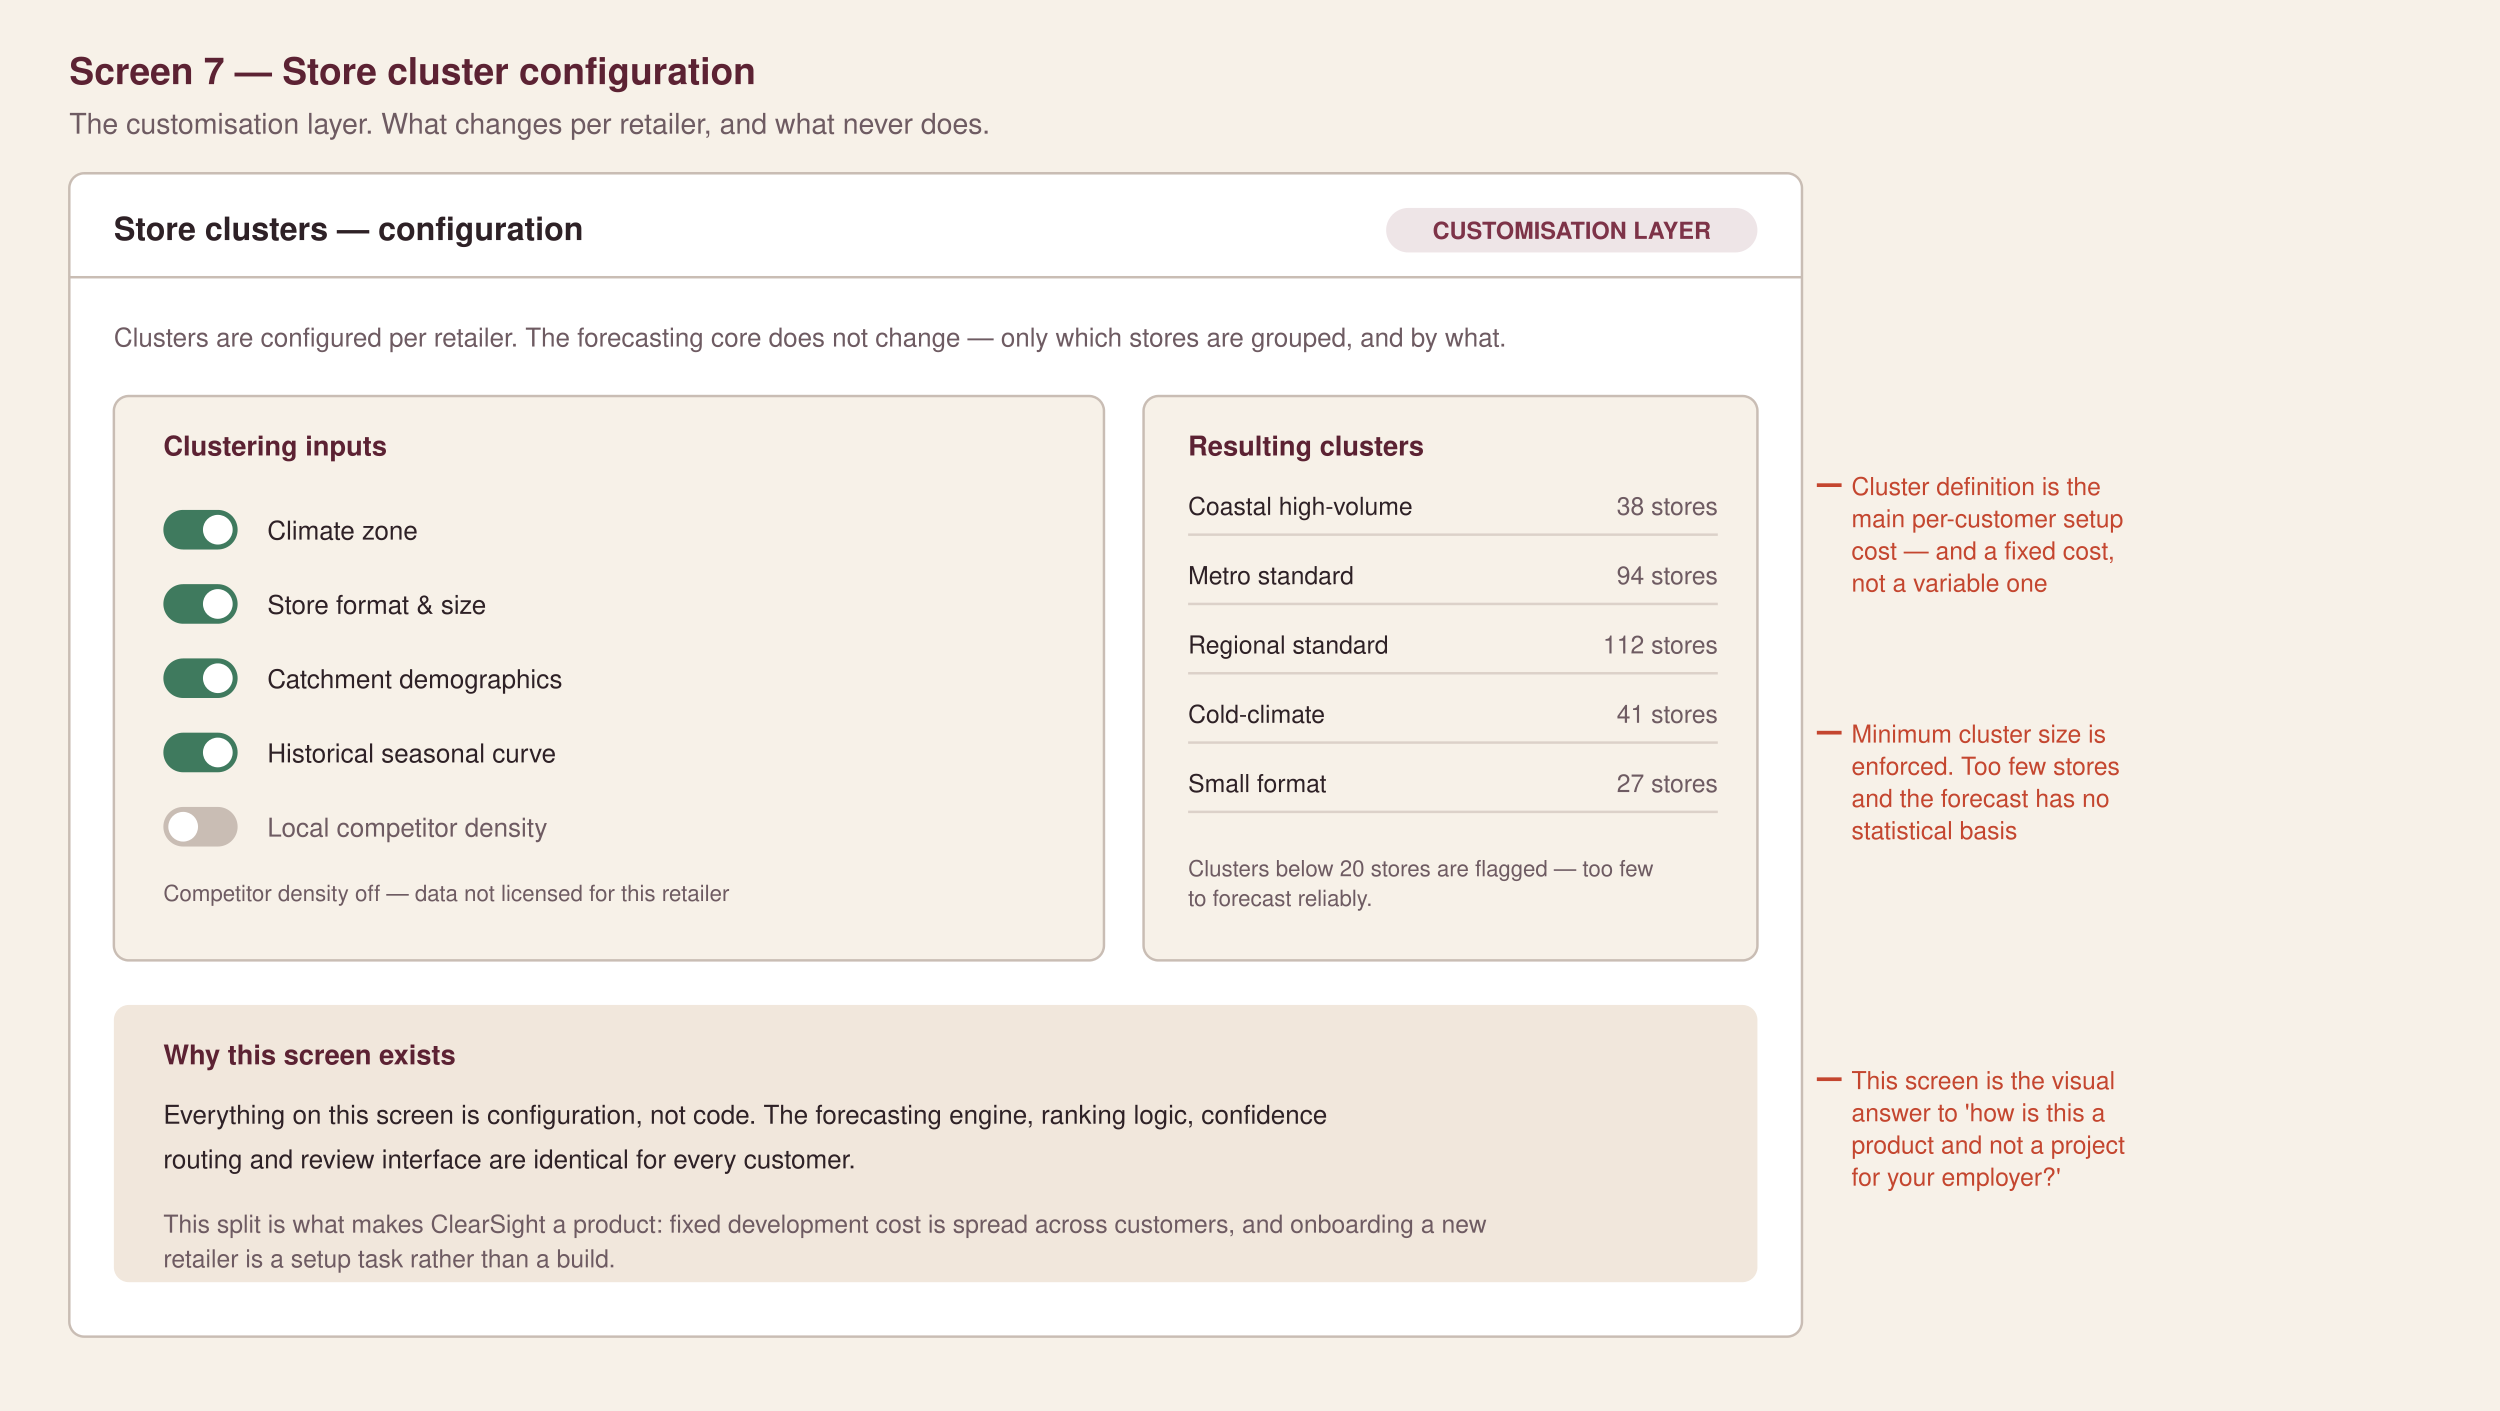
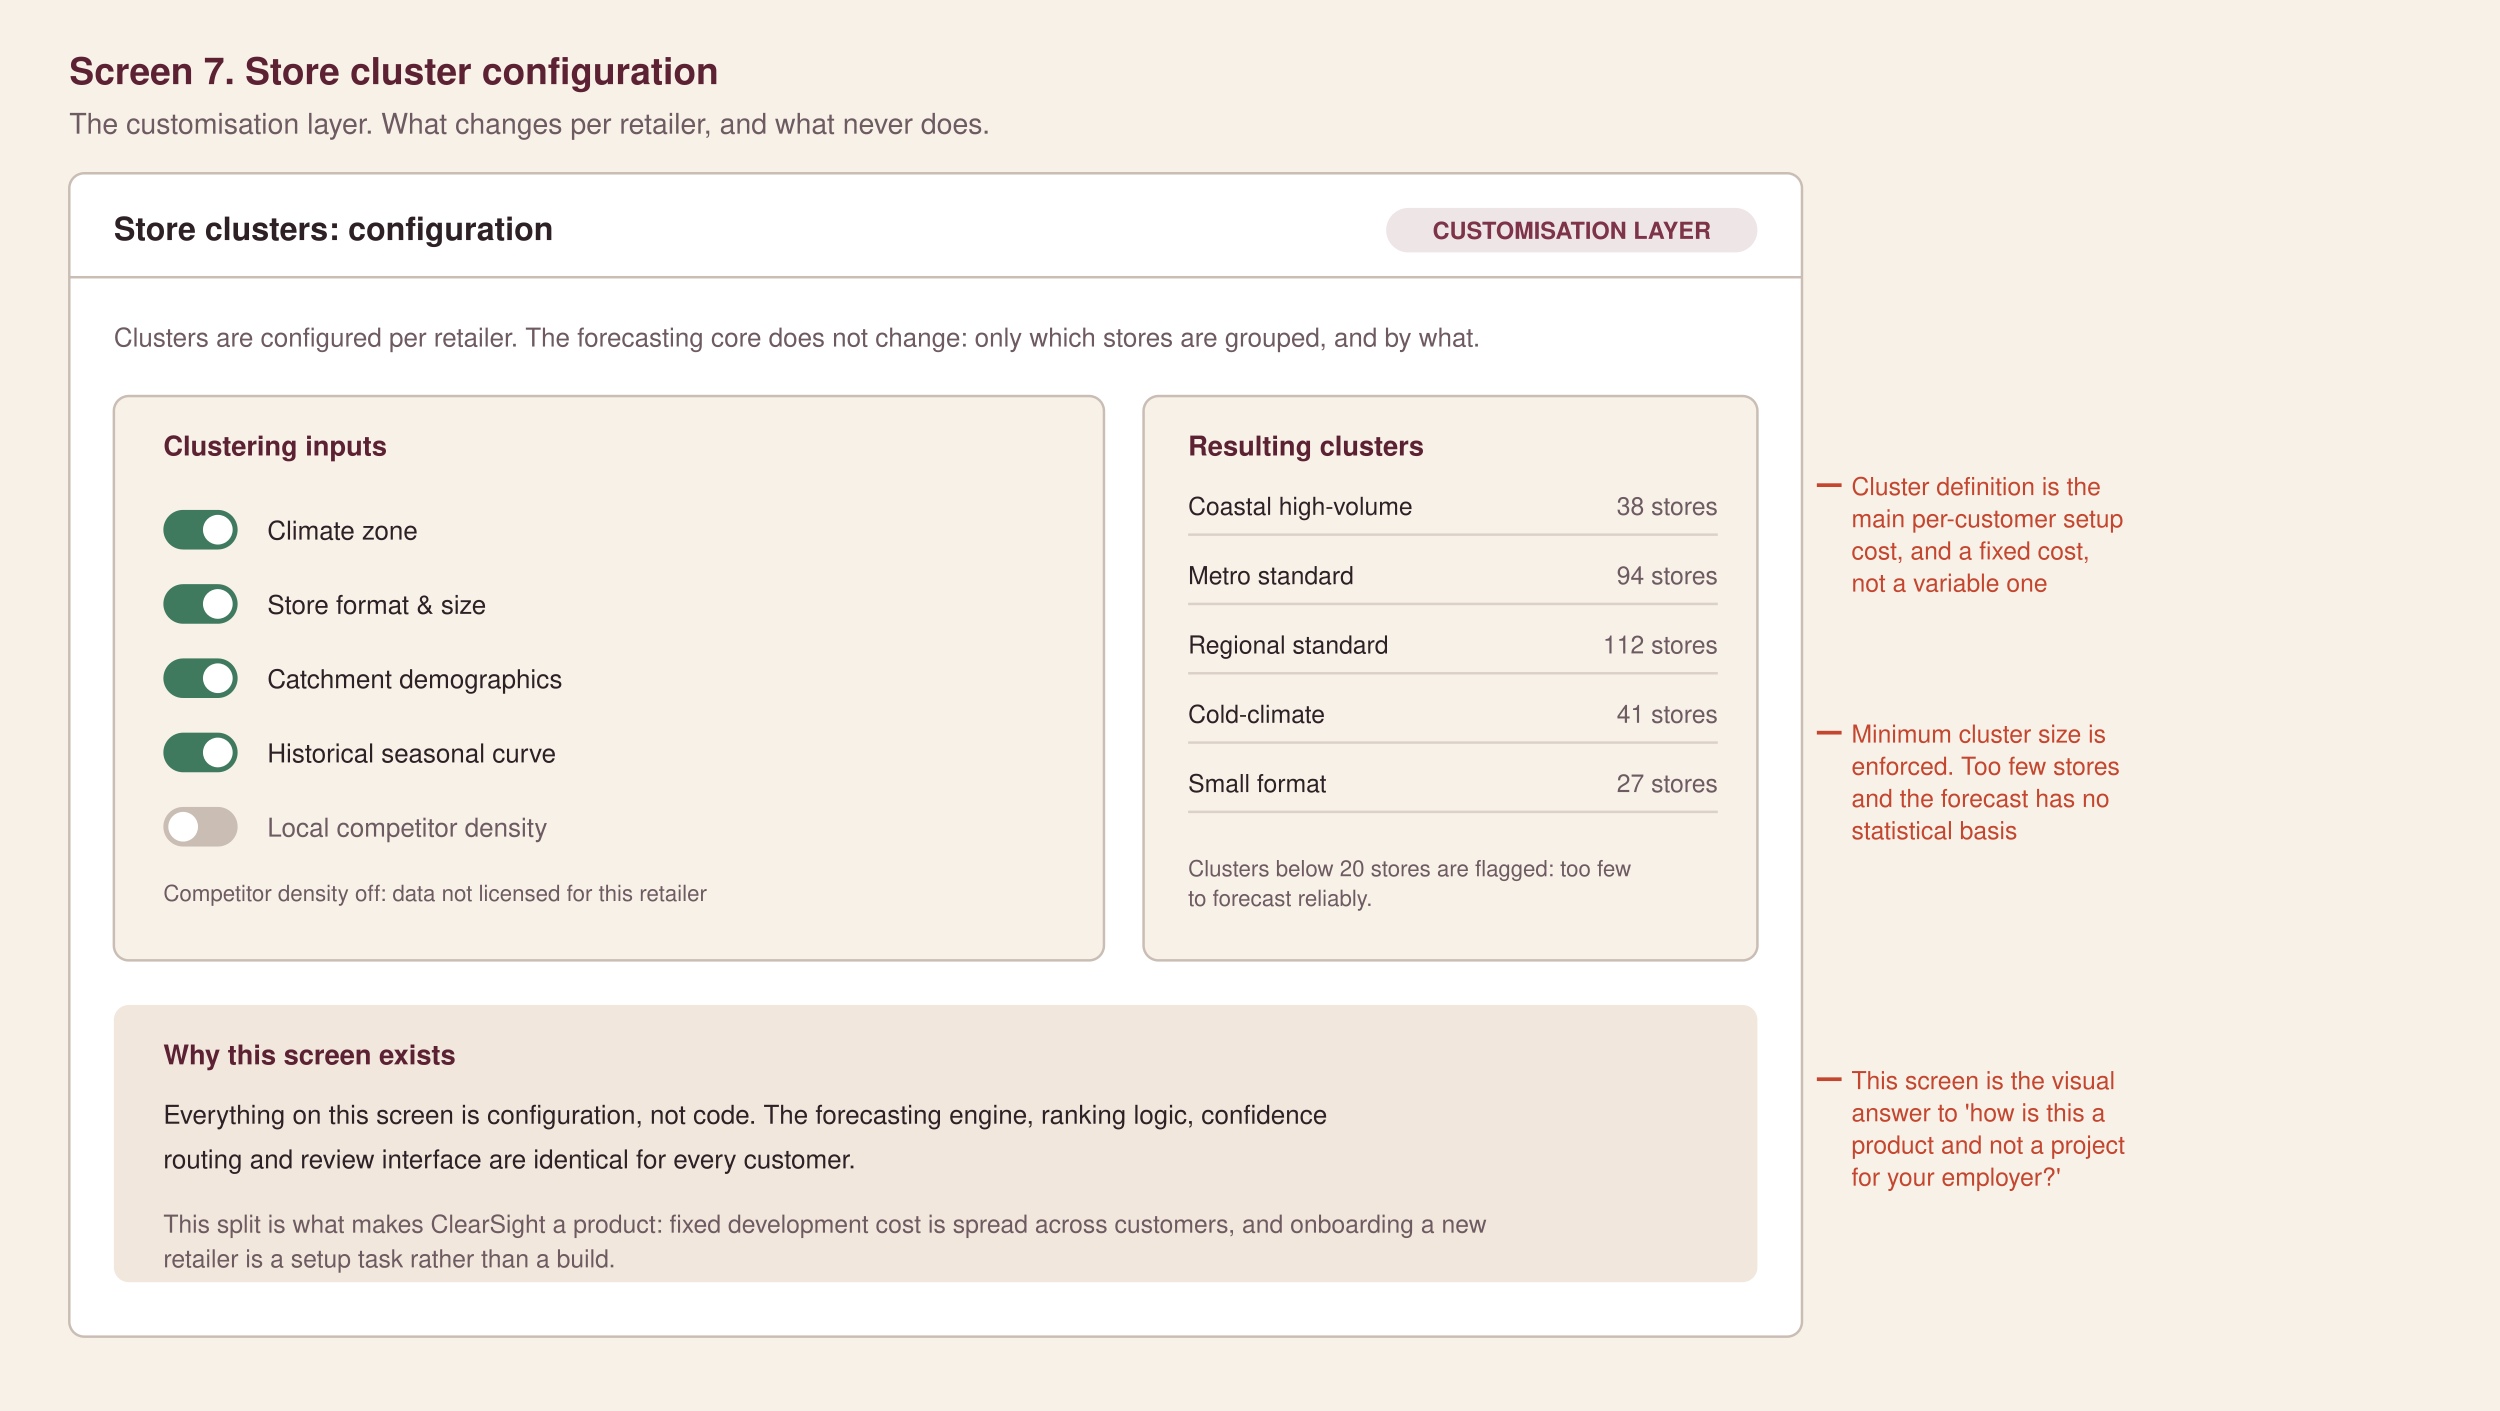
<svg xmlns="http://www.w3.org/2000/svg" viewBox="0 0 1010 570" width="1010" height="570" font-family="Helvetica, Arial, sans-serif">
  <rect width="1010" height="570" fill="#F7F1E8" />
-   <text x="28" y="34" font-size="15" font-weight="bold" fill="#5C2233">Screen 7 — Store cluster configuration</text>
+   <text x="28" y="34" font-size="15" font-weight="bold" fill="#5C2233">Screen 7. Store cluster configuration</text>
  <text x="28" y="54" font-size="11.5" fill="#6E5B62">The customisation layer. What changes per retailer, and what never does.</text>
  <rect x="28" y="70" width="700" height="470" rx="6" fill="#FFFFFF" stroke="#C9BDB4" />
  <line x1="28" y1="112" x2="728" y2="112" stroke="#C9BDB4" />
-   <text x="46" y="97" font-size="13" font-weight="bold" fill="#2E2126">Store clusters — configuration</text>
+   <text x="46" y="97" font-size="13" font-weight="bold" fill="#2E2126">Store clusters: configuration</text>
  <rect x="560" y="84" width="150" height="18" rx="9" fill="#7D3348" opacity="0.13" />
  <text x="635.0" y="96.5" font-size="9.5" font-weight="bold" fill="#7D3348" text-anchor="middle">CUSTOMISATION LAYER</text>
-   <text x="46" y="140" font-size="10.5" fill="#6E5B62">Clusters are configured per retailer. The forecasting core does not change — only which stores are grouped, and by what.</text>
+   <text x="46" y="140" font-size="10.5" fill="#6E5B62">Clusters are configured per retailer. The forecasting core does not change: only which stores are grouped, and by what.</text>
  <rect x="46" y="160" width="400" height="228" rx="6" fill="#F7F1E8" stroke="#C9BDB4" />
  <text x="66" y="184" font-size="11" font-weight="bold" fill="#5C2233">Clustering inputs</text>
  <rect x="66" y="206" width="30" height="16" rx="8" fill="#3F7A5E" />
  <circle cx="88" cy="214" r="6" fill="#FFFFFF" />
  <text x="108" y="218" font-size="10.5" fill="#2E2126">Climate zone</text>
  <rect x="66" y="236" width="30" height="16" rx="8" fill="#3F7A5E" />
  <circle cx="88" cy="244" r="6" fill="#FFFFFF" />
  <text x="108" y="248" font-size="10.5" fill="#2E2126">Store format &amp; size</text>
  <rect x="66" y="266" width="30" height="16" rx="8" fill="#3F7A5E" />
  <circle cx="88" cy="274" r="6" fill="#FFFFFF" />
  <text x="108" y="278" font-size="10.5" fill="#2E2126">Catchment demographics</text>
  <rect x="66" y="296" width="30" height="16" rx="8" fill="#3F7A5E" />
  <circle cx="88" cy="304" r="6" fill="#FFFFFF" />
  <text x="108" y="308" font-size="10.5" fill="#2E2126">Historical seasonal curve</text>
  <rect x="66" y="326" width="30" height="16" rx="8" fill="#C9BDB4" />
  <circle cx="74" cy="334" r="6" fill="#FFFFFF" />
  <text x="108" y="338" font-size="10.5" fill="#6E5B62">Local competitor density</text>
-   <text x="66" y="364" font-size="9" fill="#6E5B62">Competitor density off — data not licensed for this retailer</text>
+   <text x="66" y="364" font-size="9" fill="#6E5B62">Competitor density off: data not licensed for this retailer</text>
  <rect x="462" y="160" width="248" height="228" rx="6" fill="#F7F1E8" stroke="#C9BDB4" />
  <text x="480" y="184" font-size="11" font-weight="bold" fill="#5C2233">Resulting clusters</text>
  <text x="480" y="208" font-size="10" fill="#2E2126">Coastal high-volume</text>
  <text x="694" y="208" font-size="10" fill="#6E5B62" text-anchor="end">38 stores</text>
  <line x1="480" y1="216" x2="694" y2="216" stroke="#C9BDB4" stroke-opacity="0.6" />
  <text x="480" y="236" font-size="10" fill="#2E2126">Metro standard</text>
  <text x="694" y="236" font-size="10" fill="#6E5B62" text-anchor="end">94 stores</text>
  <line x1="480" y1="244" x2="694" y2="244" stroke="#C9BDB4" stroke-opacity="0.6" />
  <text x="480" y="264" font-size="10" fill="#2E2126">Regional standard</text>
  <text x="694" y="264" font-size="10" fill="#6E5B62" text-anchor="end">112 stores</text>
  <line x1="480" y1="272" x2="694" y2="272" stroke="#C9BDB4" stroke-opacity="0.6" />
  <text x="480" y="292" font-size="10" fill="#2E2126">Cold-climate</text>
  <text x="694" y="292" font-size="10" fill="#6E5B62" text-anchor="end">41 stores</text>
  <line x1="480" y1="300" x2="694" y2="300" stroke="#C9BDB4" stroke-opacity="0.6" />
  <text x="480" y="320" font-size="10" fill="#2E2126">Small format</text>
  <text x="694" y="320" font-size="10" fill="#6E5B62" text-anchor="end">27 stores</text>
  <line x1="480" y1="328" x2="694" y2="328" stroke="#C9BDB4" stroke-opacity="0.6" />
-   <text x="480" y="354" font-size="9" fill="#6E5B62">Clusters below 20 stores are flagged — too few</text>
+   <text x="480" y="354" font-size="9" fill="#6E5B62">Clusters below 20 stores are flagged: too few</text>
  <text x="480" y="366" font-size="9" fill="#6E5B62">to forecast reliably.</text>
  <rect x="46" y="406" width="664" height="112" rx="6" fill="#F1E7DC" />
  <text x="66" y="430" font-size="11" font-weight="bold" fill="#5C2233">Why this screen exists</text>
  <text x="66" y="454" font-size="10.5" fill="#2E2126">Everything on this screen is configuration, not code. The forecasting engine, ranking logic, confidence</text>
  <text x="66" y="472" font-size="10.5" fill="#2E2126">routing and review interface are identical for every customer.</text>
  <text x="66" y="498" font-size="10" fill="#6E5B62">This split is what makes ClearSight a product: fixed development cost is spread across customers, and onboarding a new</text>
  <text x="66" y="512" font-size="10" fill="#6E5B62">retailer is a setup task rather than a build.</text>
  <line x1="734" y1="196" x2="744" y2="196" stroke="#C4462F" stroke-width="1.5" />
  <text x="748" y="200" font-size="10" fill="#C4462F">Cluster definition is the</text>
  <text x="748" y="213" font-size="10" fill="#C4462F">main per-customer setup</text>
-   <text x="748" y="226" font-size="10" fill="#C4462F">cost — and a fixed cost,</text>
+   <text x="748" y="226" font-size="10" fill="#C4462F">cost, and a fixed cost,</text>
  <text x="748" y="239" font-size="10" fill="#C4462F">not a variable one</text>
  <line x1="734" y1="296" x2="744" y2="296" stroke="#C4462F" stroke-width="1.5" />
  <text x="748" y="300" font-size="10" fill="#C4462F">Minimum cluster size is</text>
  <text x="748" y="313" font-size="10" fill="#C4462F">enforced. Too few stores</text>
  <text x="748" y="326" font-size="10" fill="#C4462F">and the forecast has no</text>
  <text x="748" y="339" font-size="10" fill="#C4462F">statistical basis</text>
  <line x1="734" y1="436" x2="744" y2="436" stroke="#C4462F" stroke-width="1.5" />
  <text x="748" y="440" font-size="10" fill="#C4462F">This screen is the visual</text>
  <text x="748" y="453" font-size="10" fill="#C4462F">answer to 'how is this a</text>
  <text x="748" y="466" font-size="10" fill="#C4462F">product and not a project</text>
  <text x="748" y="479" font-size="10" fill="#C4462F">for your employer?'</text>
</svg>
